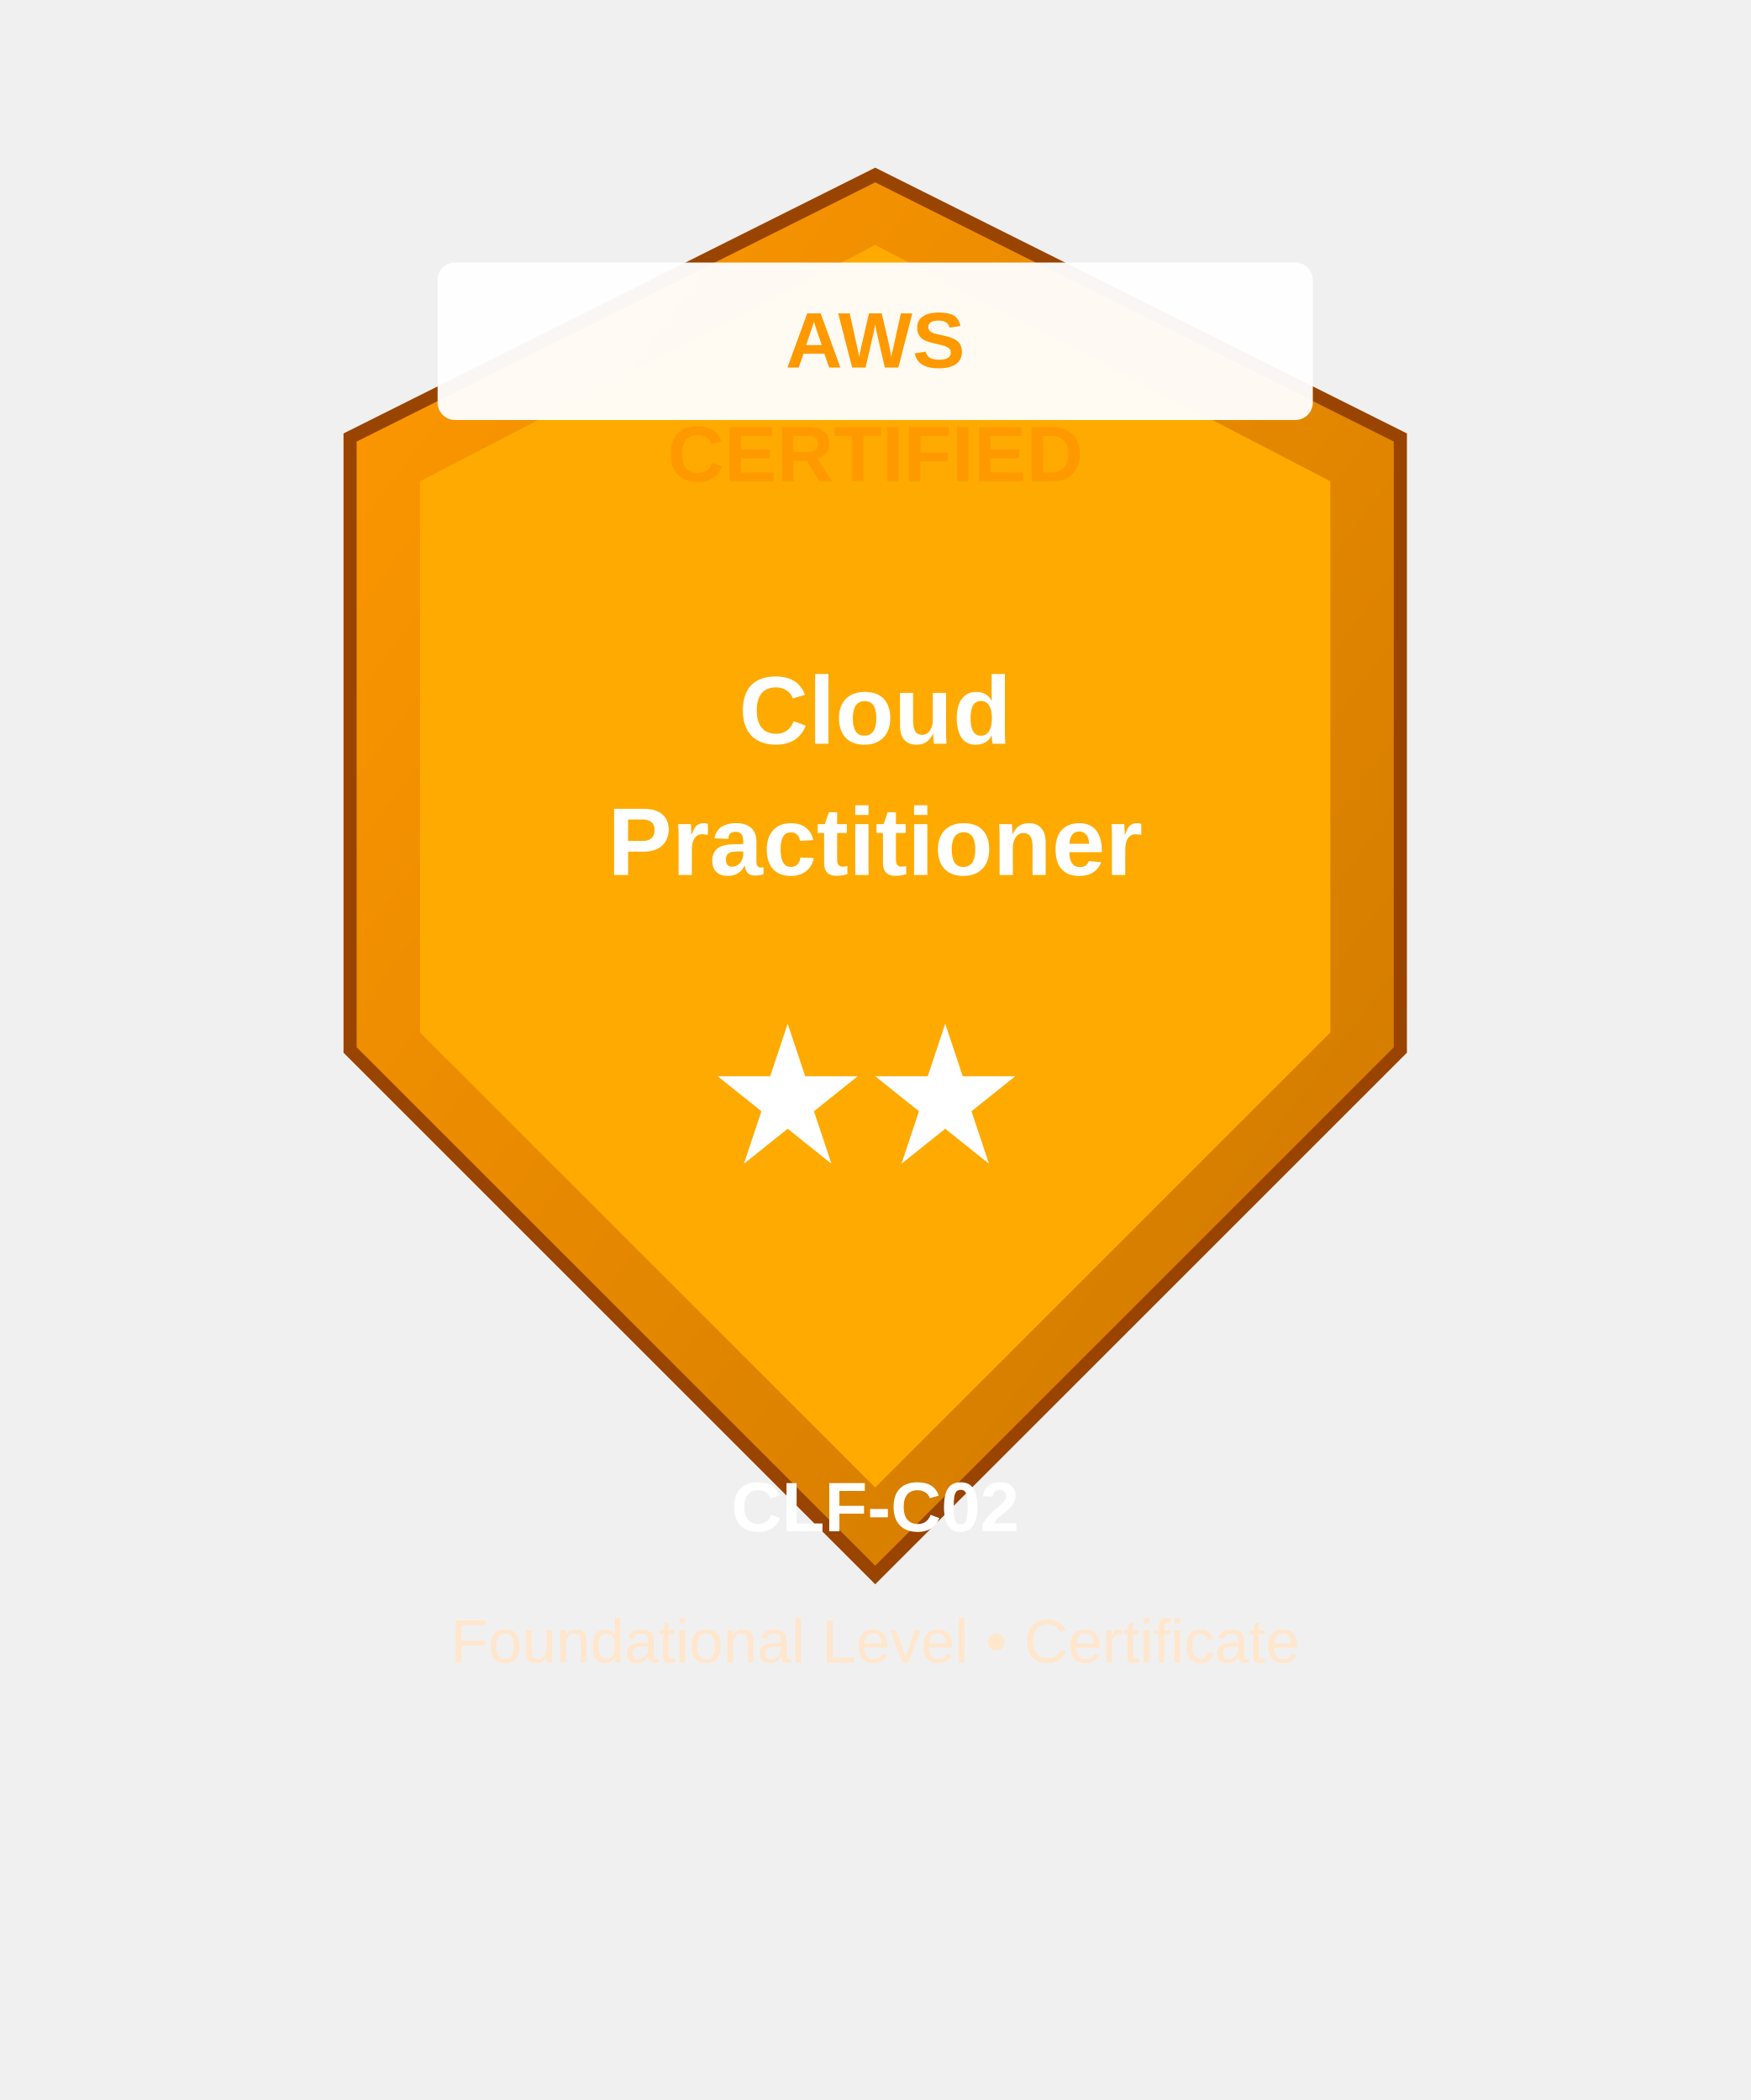
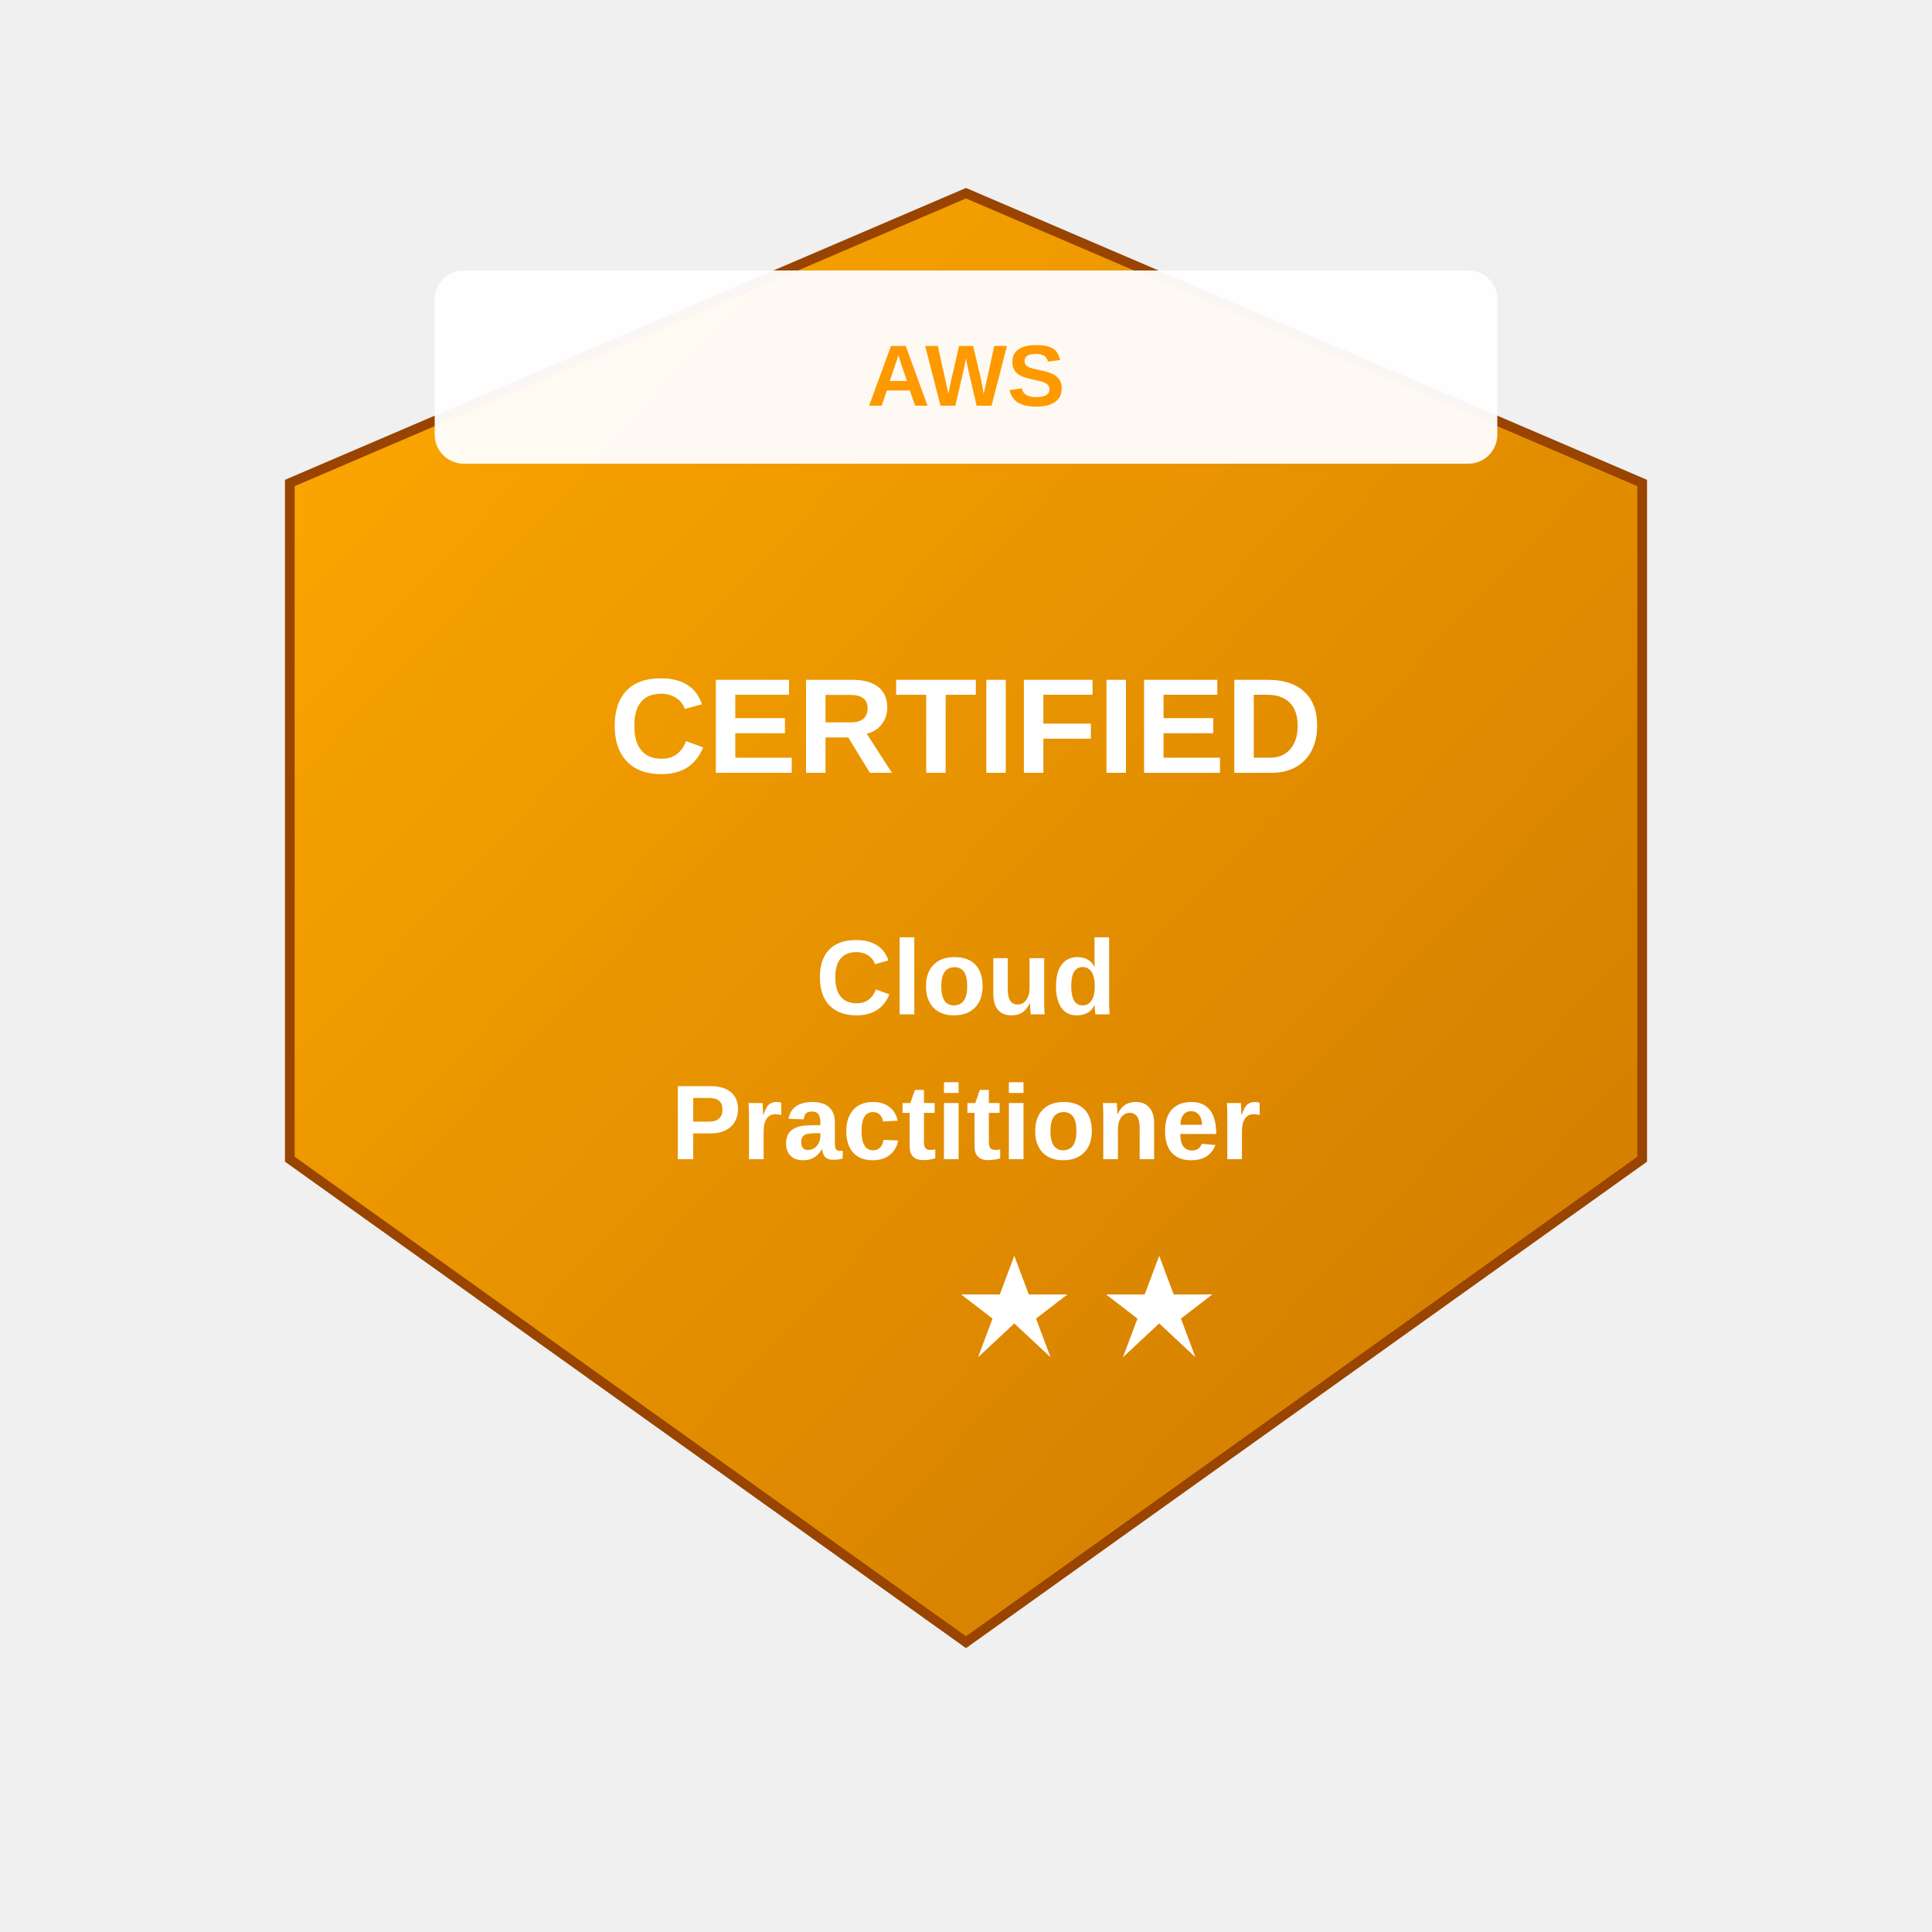
- <svg xmlns="http://www.w3.org/2000/svg" viewBox="0 0 200 240">
+ <svg xmlns="http://www.w3.org/2000/svg" viewBox="0 0 200 200">
  <defs>
-     <linearGradient id="bg-gradient4" x1="0%" y1="0%" x2="100%" y2="100%">
-       <stop offset="0%" style="stop-color:#ff9900;stop-opacity:1" />
+     <linearGradient id="aws-grad" x1="0%" y1="0%" x2="100%" y2="100%">
+       <stop offset="0%" style="stop-color:#ffaa00;stop-opacity:1" />
      <stop offset="100%" style="stop-color:#cc7700;stop-opacity:1" />
    </linearGradient>
  </defs>
-   <path d="M 100 20 L 160 50 L 160 120 Q 100 180 100 180 Q 100 180 40 120 L 40 50 Z" fill="url(#bg-gradient4)" stroke="#994400" stroke-width="1.5" />
-   <path d="M 100 28 L 152 55 L 152 118 Q 100 170 100 170 Q 100 170 48 118 L 48 55 Z" fill="#ffaa00" />
-   <rect x="50" y="30" width="100" height="18" fill="#ffffff" opacity="0.95" rx="2" />
-   <text x="100" y="42" font-family="Arial, sans-serif" font-size="9" font-weight="bold" text-anchor="middle" fill="#ff9900">
-     AWS
-   </text>
-   <text x="100" y="55" font-family="Arial, sans-serif" font-size="9" font-weight="bold" text-anchor="middle" fill="#ff9900">
-     CERTIFIED
-   </text>
-   <text x="100" y="85" font-family="Arial, sans-serif" font-size="11" font-weight="bold" text-anchor="middle" fill="#ffffff">
-     Cloud
-   </text>
-   <text x="100" y="100" font-family="Arial, sans-serif" font-size="11" font-weight="bold" text-anchor="middle" fill="#ffffff">
-     Practitioner
-   </text>
-   <g transform="translate(90, 125)">
-     <polygon points="0,-8 2,-2 8,-2 3,2 5,8 0,4 -5,8 -3,2 -8,-2 -2,-2" fill="#ffffff" />
-     <polygon points="18,-8 20,-2 26,-2 21,2 23,8 18,4 13,8 15,2 10,-2 16,-2" fill="#ffffff" />
+   <path d="M 100,20 L 170,50 L 170,120 Q 100,170 100,170 Q 100,170 30,120 L 30,50 Z" fill="url(#aws-grad)" stroke="#994400" stroke-width="1" />
+   <rect x="45" y="28" width="110" height="20" fill="#ffffff" opacity="0.95" rx="3" />
+   <text x="100" y="42" font-family="Arial, sans-serif" font-size="9" font-weight="bold" text-anchor="middle" fill="#ff9900">AWS</text>
+   <text x="100" y="80" font-family="Arial, sans-serif" font-size="14" font-weight="bold" text-anchor="middle" fill="#ffffff">CERTIFIED</text>
+   <text x="100" y="105" font-family="Arial, sans-serif" font-size="11" font-weight="bold" text-anchor="middle" fill="#ffffff">Cloud</text>
+   <text x="100" y="120" font-family="Arial, sans-serif" font-size="11" font-weight="bold" text-anchor="middle" fill="#ffffff">Practitioner</text>
+   <g transform="translate(105, 135)">
+     <polygon points="0,-5 1.5,-1 5.5,-1 2.25,1.5 3.75,5.5 0,2 -3.75,5.5 -2.25,1.5 -5.5,-1 -1.5,-1" fill="#ffffff" />
+     <polygon points="15,-5 16.5,-1 20.5,-1 17.25,1.5 18.75,5.5 15,2 11.25,5.5 12.75,1.5 9.5,-1 13.5,-1" fill="#ffffff" />
  </g>
-   <text x="100" y="175" font-family="Arial, sans-serif" font-size="8" text-anchor="middle" fill="#ffffff" font-weight="bold">
-     CLF-C02
-   </text>
-   <text x="100" y="190" font-family="Arial, sans-serif" font-size="7" text-anchor="middle" fill="#ffe6cc">
-     Foundational Level • Certificate
-   </text>
</svg>
